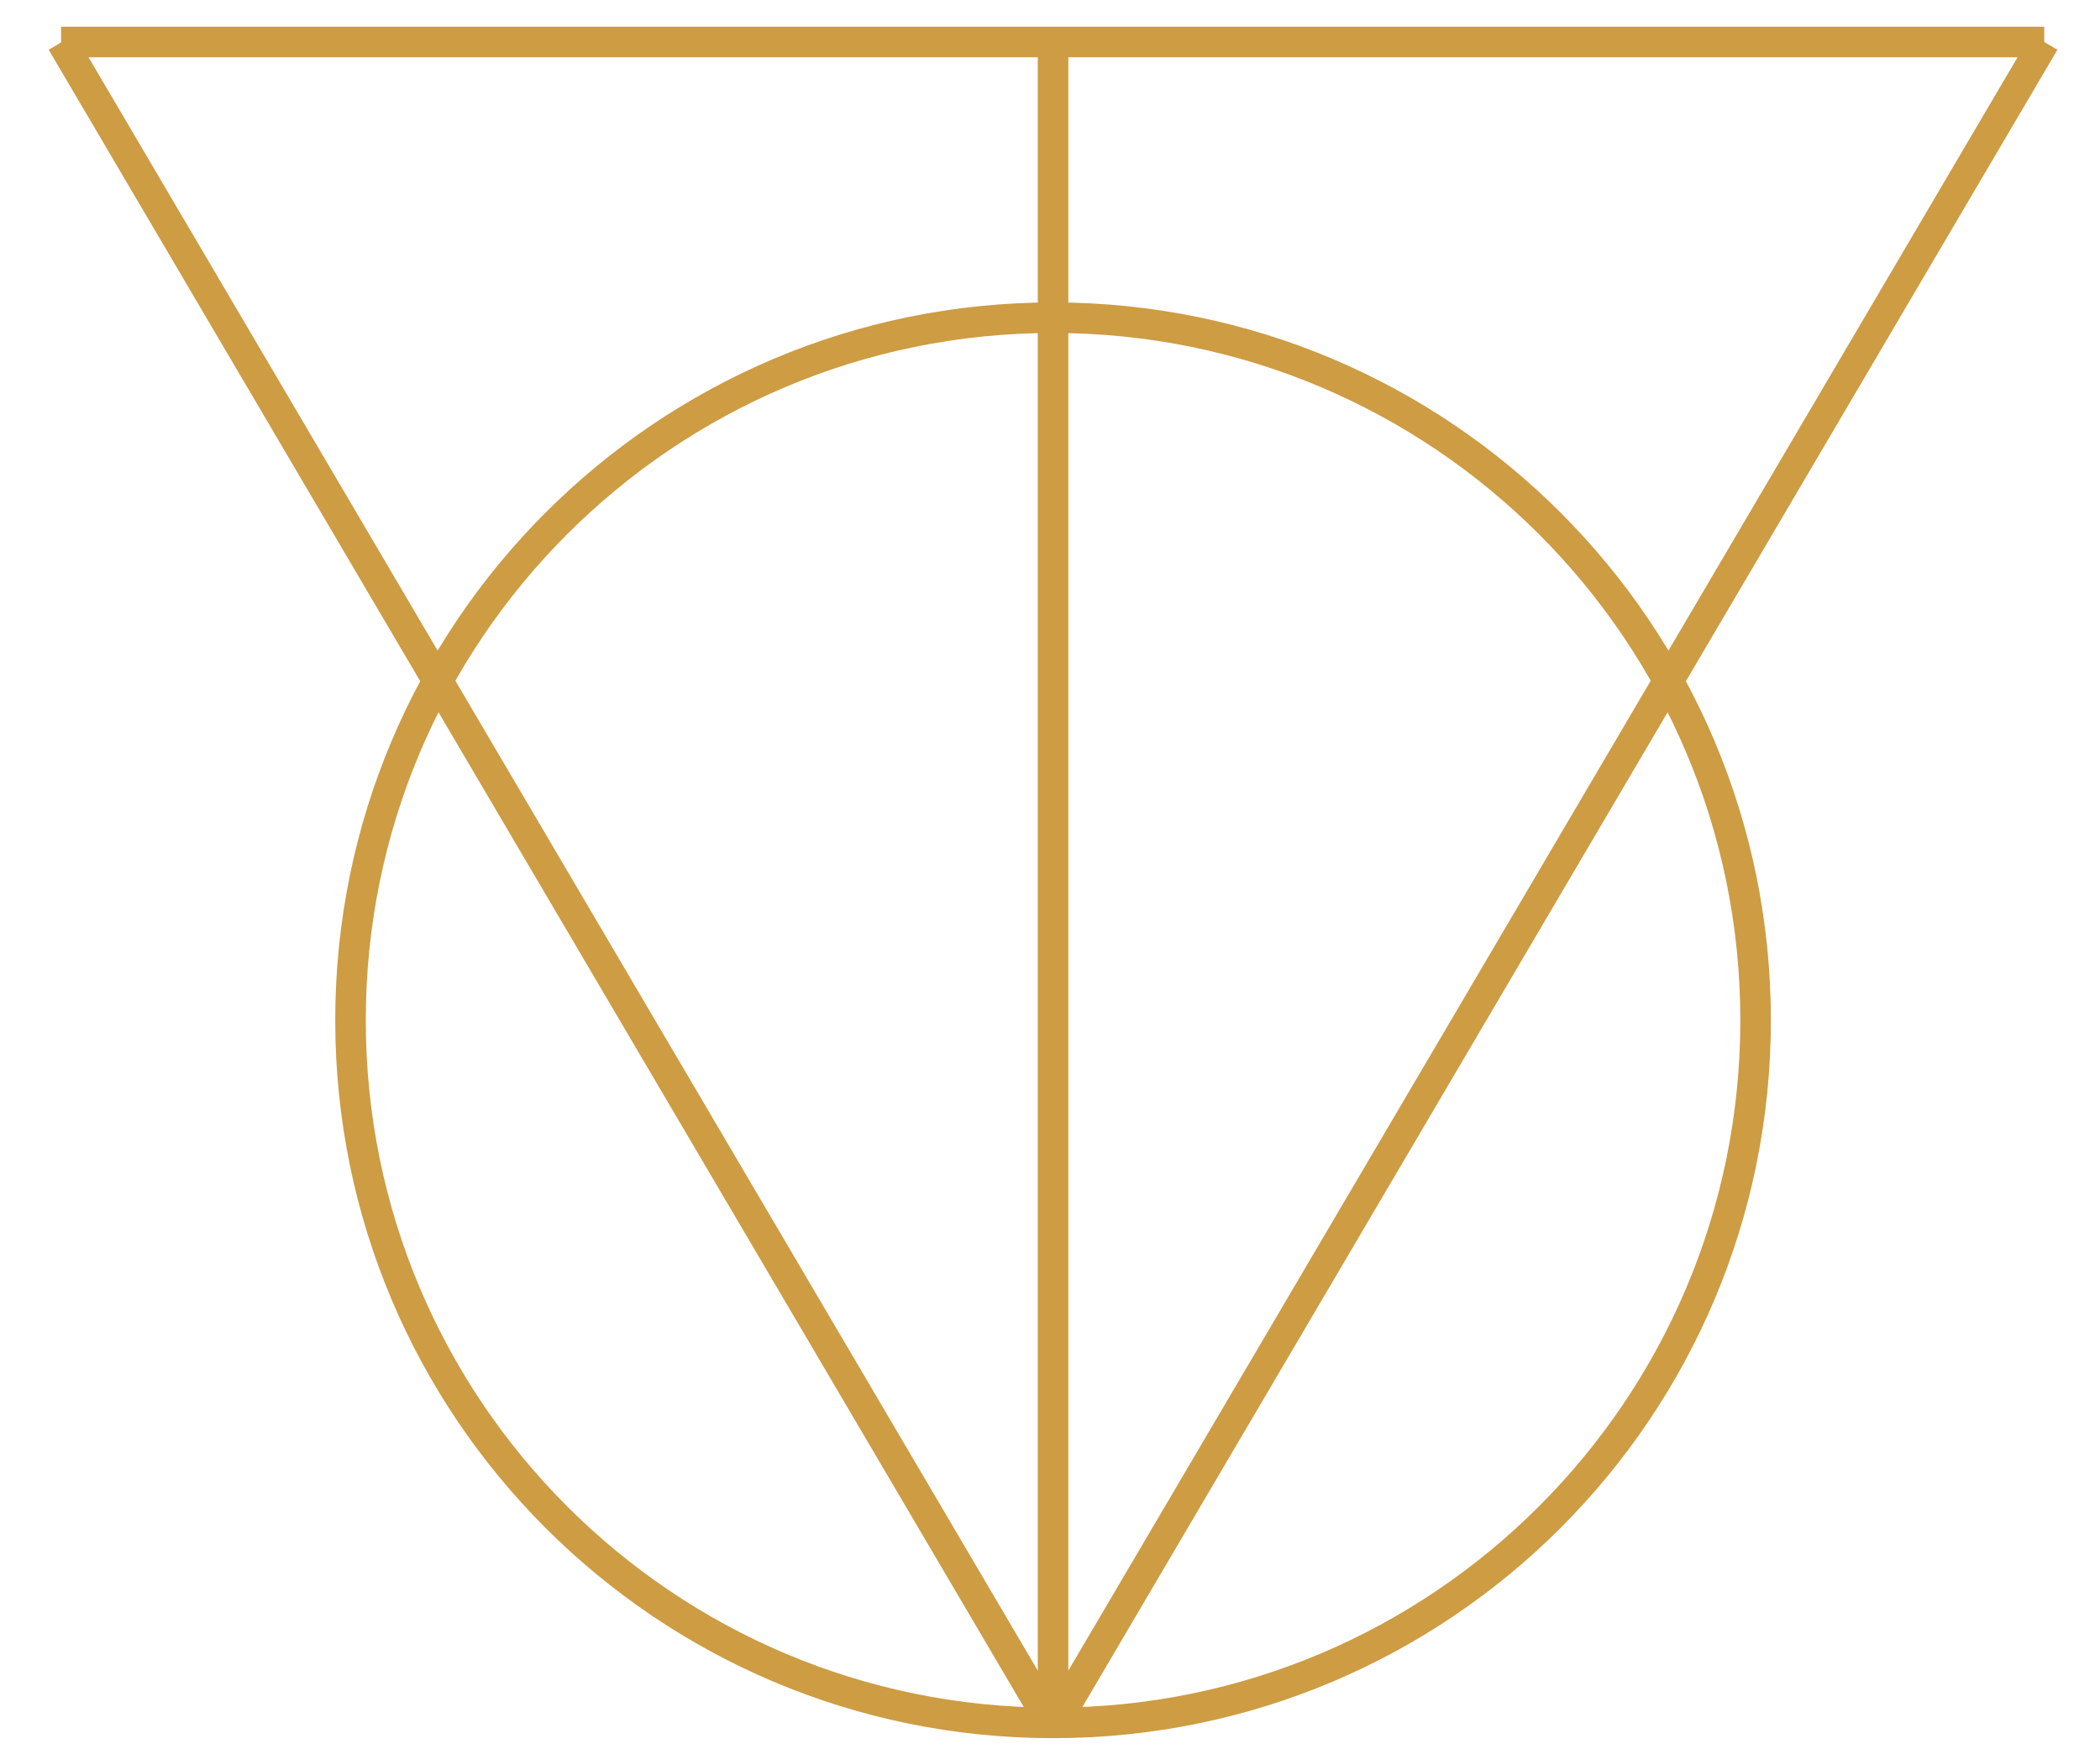
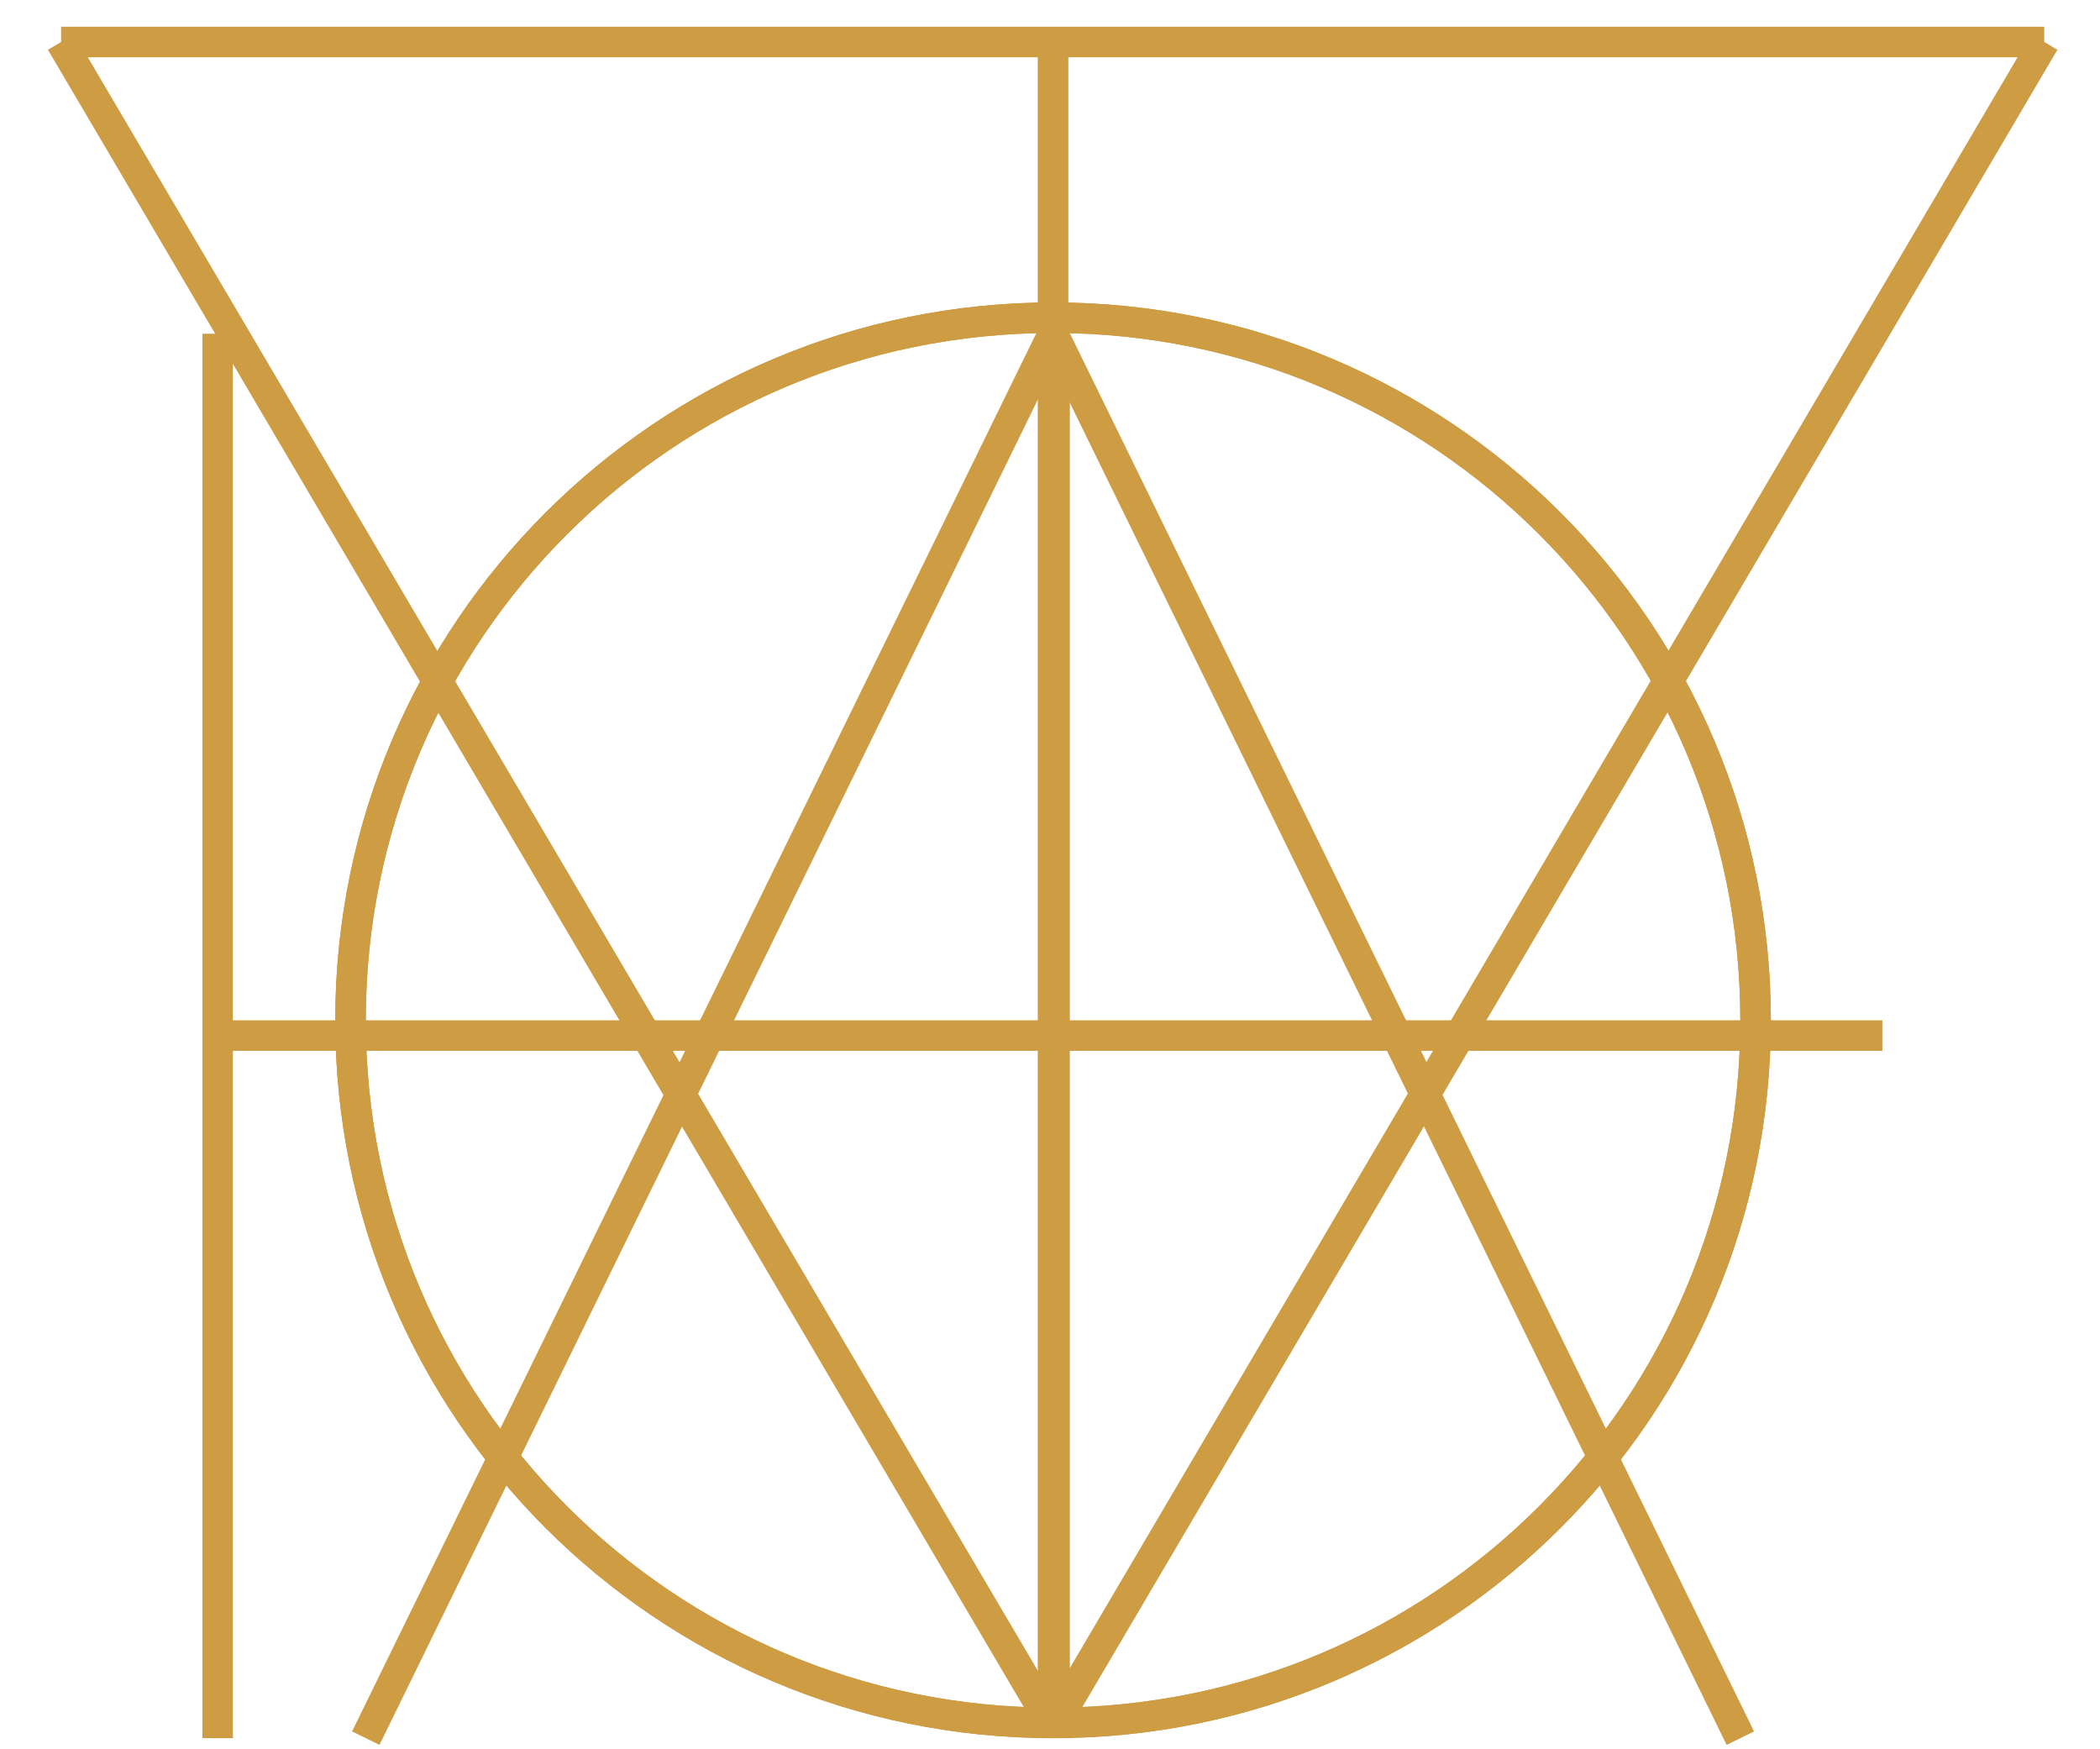
<svg xmlns="http://www.w3.org/2000/svg" version="1.1" x="0px" y="0px" viewBox="0 0 275 229" style="enable-background:new 0 0 275 229;" xml:space="preserve">
  <style type="text/css">
	.st0{display:none;opacity:0.4;}
- 	.st1{display:inline;fill:#CD9C43;}
- 	.st2{fill:none;stroke:#CD9C43;stroke-width:4;stroke-miterlimit:10;}
+ 	.st1{display:none;}
+ 	.st2{display:inline;fill:none;stroke:#CD9C43;stroke-width:4;stroke-miterlimit:10;}
+ 	.st3{fill:none;stroke:#CD9C43;stroke-width:4;stroke-miterlimit:10;}
</style>
  <switch>
    <g>
      <g id="Base_Symbol" class="st0">
-         <polygon class="st1" points="269.3,7.5 269.2,7.5 6.4,7.5 4,3.5 271.8,3.5    " />
-         <polygon class="st1" points="137.9,227.4 135.9,224.1 135.9,3.5 139.8,3.5 139.8,224.2    " />
-         <polygon class="st1" points="137.9,227.4 4,3.5 8.7,3.5 137.9,219.6    " />
-         <polygon class="st1" points="137.9,227.4 137.9,219.6 267.1,3.5 271.7,3.5    " />
-         <path class="st1" d="M137.9,194.9c-51.7,0-93.8-42.1-93.8-93.8S86.2,7.3,137.9,7.3s93.8,42.1,93.8,93.8S189.6,194.9,137.9,194.9z      M137.9,11.3c-49.5,0-89.8,40.3-89.8,89.8s40.3,89.8,89.8,89.8s89.8-40.3,89.8-89.8S187.4,11.3,137.9,11.3z" />
-       </g>
-       <g id="Layer_2">
+ 		</g>
+       <g id="Layer_2" class="st1">
        <line class="st2" x1="8" y1="5.5" x2="267.7" y2="5.5" />
        <line class="st2" x1="137.9" y1="5.5" x2="137.9" y2="227.4" />
        <line class="st2" x1="8.1" y1="5.5" x2="137.9" y2="226.1" />
        <line class="st2" x1="267.7" y1="5.5" x2="137.9" y2="226.1" />
        <circle class="st2" cx="137.9" cy="133.6" r="92" />
      </g>
+       <g id="Layer_3">
+         <g>
+           <line class="st3" x1="8" y1="5.5" x2="267.7" y2="5.5" />
+           <line class="st3" x1="137.9" y1="5.5" x2="137.9" y2="227.4" />
+         </g>
+         <g>
+           <line class="st3" x1="8" y1="5.5" x2="137.9" y2="226.1" />
+           <line class="st3" x1="267.7" y1="5.5" x2="137.9" y2="226.1" />
+         </g>
+         <circle class="st3" cx="137.9" cy="133.6" r="92" />
+         <circle class="st3" cx="137.9" cy="133.6" r="92" />
+         <g>
+           <line class="st3" x1="28.5" y1="43.7" x2="28.5" y2="227.6" />
+           <line class="st3" x1="138.1" y1="43.7" x2="138.1" y2="227.6" />
+           <line class="st3" x1="28.5" y1="135.6" x2="246.5" y2="135.6" />
+         </g>
+         <g>
+           <line class="st3" x1="47.9" y1="227.6" x2="137.9" y2="43.7" />
+           <line class="st3" x1="227.9" y1="227.6" x2="137.9" y2="43.7" />
+         </g>
+       </g>
    </g>
  </switch>
</svg>
